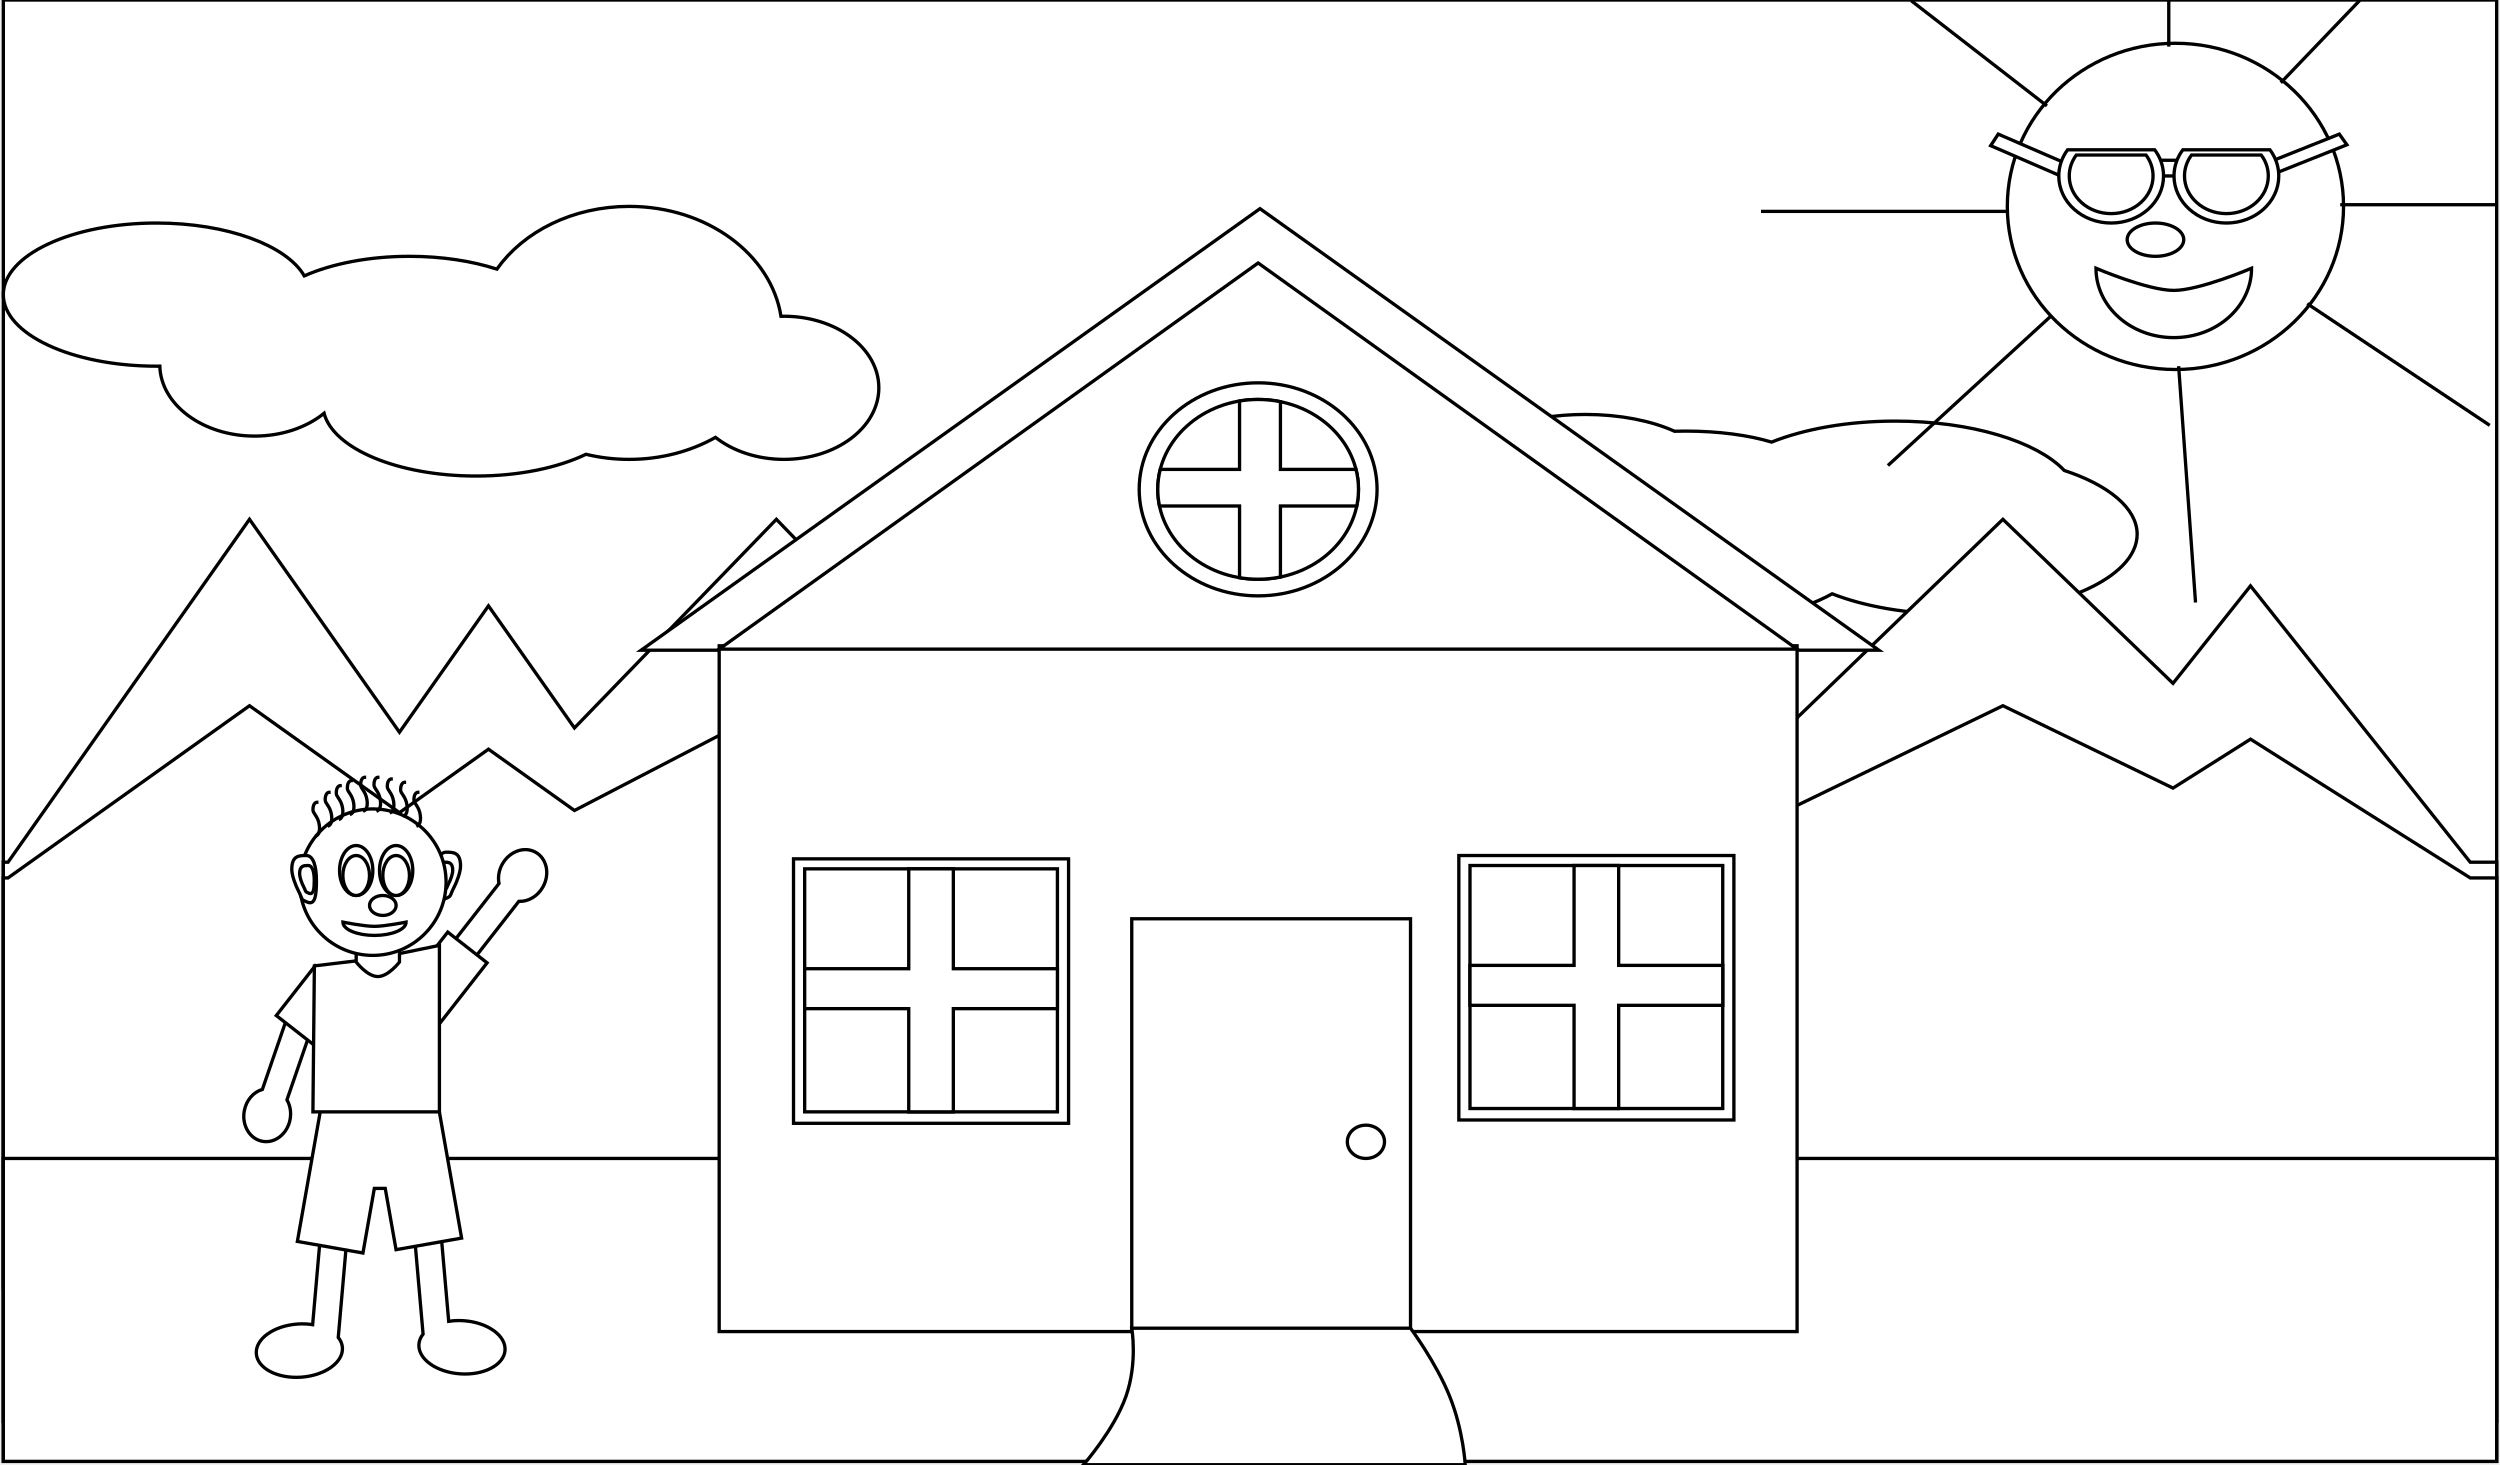
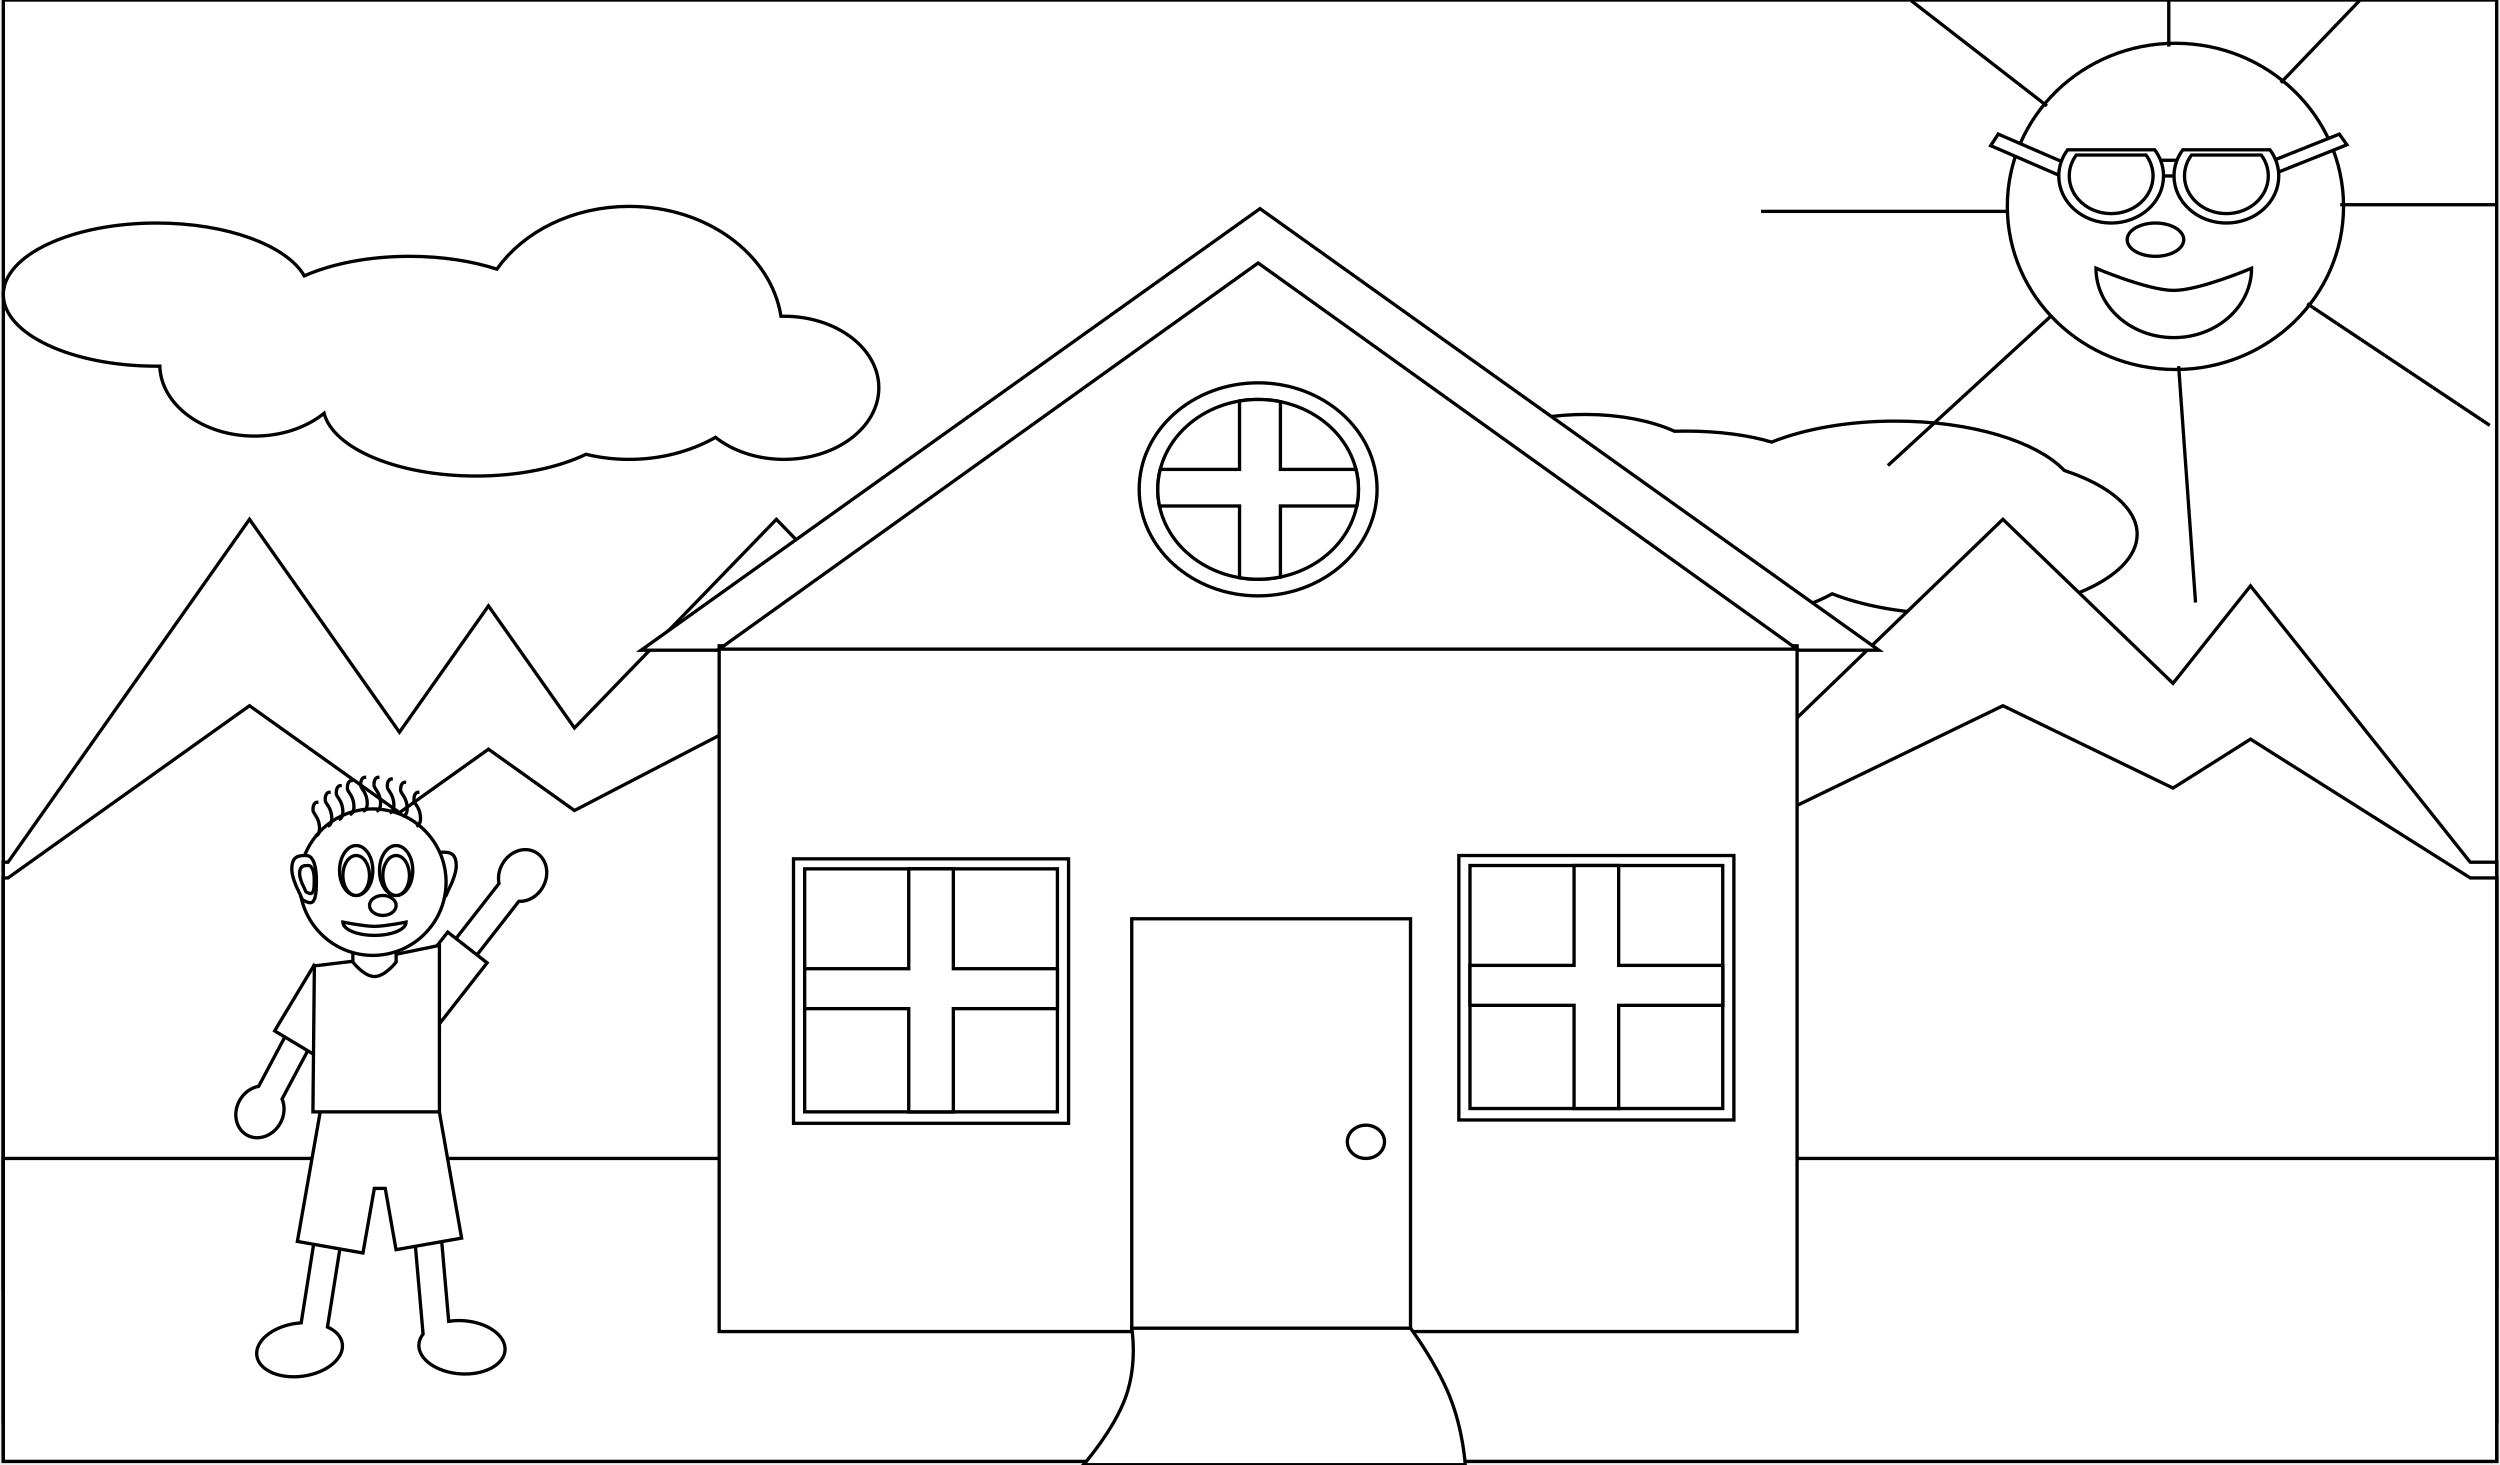
<svg xmlns="http://www.w3.org/2000/svg" width="751px" height="440px" viewBox="0 0 751 440" version="1.1">
  <defs />
  <g id="Page-1" stroke="none" stroke-width="1" fill="none" fill-rule="evenodd">
    <g id="mtnHouse" transform="translate(1, 0)" stroke="#000000">
      <rect id="back" fill="#FFFFFF" x="0" y="0" width="749" height="439" />
      <path d="M213.938,131.387 C206.553,135.56 197.622,138 188,138 C183.494,138 179.139,137.465 175.024,136.467 C166.663,140.496 154.957,143 142,143 C118.521,143 99.151,134.779 96.348,124.159 L96.348,124.159 C91.146,128.368 83.73,131 75.5,131 C59.979,131 47.356,121.64 47.007,109.995 C46.672,109.998 46.337,110 46,110 C20.595,110 0,100.374 0,88.5 C0,76.626 20.595,67 46,67 C67.239,67 85.116,73.728 90.408,82.872 C98.648,79.232 109.766,77 122,77 C131.763,77 140.816,78.422 148.262,80.846 L148.262,80.846 C156.242,69.573 171.051,62 188,62 C211.358,62 230.649,76.382 233.607,95.01 C233.904,95.003 234.201,95 234.5,95 C250.24,95 263,104.626 263,116.5 C263,128.374 250.24,138 234.5,138 C226.419,138 219.124,135.463 213.938,131.387 Z" id="Cloud" fill="#FFFFFF" />
      <path d="M549.387,178.381 C539.321,183.936 523.748,187.5 506.268,187.5 C481.416,187.5 460.418,180.296 453.623,170.41 L453.623,170.41 C434.401,169.515 419.401,162.062 419.401,153 C419.401,146.577 426.937,140.962 438.171,137.918 C442.176,130.222 457.255,124.5 475.244,124.5 C485.683,124.5 495.141,126.427 502.025,129.548 L502.025,129.548 C503.131,129.516 504.25,129.5 505.381,129.5 C515.339,129.5 524.404,130.752 531.194,132.803 L531.194,132.803 C540.972,128.889 554.005,126.5 568.316,126.5 C591.232,126.5 610.873,132.626 619.12,141.332 C632.41,145.713 641,152.668 641,160.5 C641,173.755 616.395,184.5 586.043,184.5 C571.959,184.5 559.112,182.186 549.387,178.381 Z" id="Cloud" fill="#FFFFFF" />
      <g id="Mountains" transform="translate(0, 156)" fill="#FFFFFF">
        <path d="M1.409,103 L73.949,0 L118.997,63.965 L145.735,26 L171.564,62.675 L232.225,0 L309.012,79.338 L389.203,14 L466.467,76.953 L466.467,76.953 L503.802,30 L532.342,65.893 L600.67,0 L651.77,49.279 L675.051,20 L741.049,103 L749,103 L749,231 L0,231 L0,103 L1.409,103 Z" />
        <path d="M749,163.5 L749,107.723 L741.049,107.723 L675.051,66.043 L651.77,80.746 L600.67,56 L532.342,89.089 L503.802,71.065 L466.467,94.643 L466.467,94.643 L389.203,63.03 L309.012,95.841 L232.225,56 L171.564,87.473 L145.735,69.056 L118.997,88.121 L73.949,56 L1.409,107.723 L1.409,107.723 L0,107.723 L0,163.5 L0,271 L749,271 L749,163.5 Z" id="Mountains-Copy" />
      </g>
      <g id="House" transform="translate(0, 62)" fill="#FFFFFF">
        <rect id="Rectangle-15" x="0" y="286" width="749" height="91" />
        <polygon id="Triangle-11-Copy" points="377.5 0.682 563.406 133.318 191.594 133.318 " />
        <rect id="Rectangle-50" x="215.042" y="132" width="323.8" height="206" />
        <polygon id="Triangle-11" points="376.942 17 538.841 133 215.042 133 " />
        <g id="Rectangle-50-Copy-+-Oval-1" transform="translate(338.979, 214)">
          <rect id="Rectangle-50-Copy" x="0" y="0" width="83.741" height="124" />
          <ellipse id="Oval-1" cx="70.343" cy="67" rx="5.583" ry="5" />
        </g>
        <g id="Oval-2-Copy-3-+-Oval-2-+-Path" transform="translate(341.2121, 53)">
          <ellipse id="Oval-2-Copy-3" cx="35.73" cy="32" rx="35.73" ry="32" />
          <ellipse id="Oval-2" cx="35.73" cy="32" rx="30.147" ry="27" />
          <path d="M6.33,26 L30.147,26 L30.147,5.462 C31.956,5.159 33.822,5 35.73,5 C38.032,5 40.274,5.231 42.429,5.669 L42.429,5.669 L42.429,26 L65.129,26 C65.618,27.93 65.876,29.938 65.876,32 C65.876,33.708 65.699,35.38 65.361,37 L42.429,37 L42.429,58.331 C40.274,58.769 38.032,59 35.73,59 C33.822,59 31.956,58.841 30.147,58.538 L30.147,37 L6.099,37 C5.76,35.38 5.583,33.708 5.583,32 C5.583,29.938 5.841,27.93 6.33,26 Z" id="Path" />
        </g>
        <g id="Rectangle-5-Copy-+-Rectangle-5-+-Rectangle-6" transform="translate(237.373, 196)">
          <rect id="Rectangle-5-Copy" x="0" y="0" width="82.625" height="79.441" />
          <rect id="Rectangle-5" x="3.35" y="3" width="75.925" height="73" />
          <path d="M48.012,33 L48.012,3 L34.613,3 L34.613,33 L3.35,33 L3.35,45 L34.613,45 L34.613,76 L48.012,76 L48.012,45 L79.275,45 L79.275,33 L48.012,33 Z" id="Rectangle-6" />
        </g>
        <g id="Rectangle-5-Copy-+-Rectangle-5-+-Rectangle-6-Copy" transform="translate(437.2354, 195)">
          <rect id="Rectangle-5-Copy" x="0" y="0" width="82.625" height="79.441" />
          <rect id="Rectangle-5" x="3.35" y="3" width="75.925" height="73" />
          <path d="M48.012,33 L48.012,3 L34.613,3 L34.613,33 L3.35,33 L3.35,45 L34.613,45 L34.613,76 L48.012,76 L48.012,45 L79.275,45 L79.275,33 L48.012,33 Z" id="Rectangle-6" />
        </g>
        <path d="M337.223,357.5 C340.806,347.371 338.979,337 338.979,337 L422.72,337 C422.72,337 430.396,347.27 434.496,357.5 C438.596,367.73 439.152,378 439.152,378 L324.476,378 C324.476,378 333.64,367.629 337.223,357.5 Z" id="Rectangle-15" />
      </g>
-       <g id="Guy" transform="translate(64, 233)">
-         <path d="M90.854,37.77 L77.393,55 L71.089,50.075 L84.898,32.4 C84.538,30.556 84.835,28.488 85.878,26.606 C88.02,22.742 92.497,21.129 95.878,23.003 C99.26,24.877 100.264,29.529 98.122,33.394 C96.524,36.276 93.627,37.907 90.854,37.77 Z" id="Rectangle-18-Copy-2" fill="#FFFFFF" />
-         <path d="M24.605,90.77 L11.144,108 L4.84,103.075 L18.649,85.4 C18.289,83.556 18.586,81.488 19.629,79.606 C21.771,75.742 26.249,74.129 29.63,76.003 C33.011,77.877 34.016,82.529 31.874,86.394 C30.276,89.276 27.378,90.907 24.605,90.77 Z" id="Rectangle-18-Copy-3" fill="#FFFFFF" transform="translate(18.92007, 91.61085) scale(-1, -1) rotate(-19) translate(-18.92007, -91.61085) " />
-         <path d="M35.915,154.368 L13.762,182.723 L7.458,177.798 L31.55,146.962 C31.433,145.796 31.625,144.689 32.165,143.714 C34.307,139.85 41.121,139.531 47.384,143.003 C53.647,146.475 56.988,152.422 54.846,156.286 C52.704,160.15 45.89,160.469 39.627,156.997 C38.236,156.226 36.99,155.333 35.915,154.368 Z" id="Rectangle-18-Copy-4" fill="#FFFFFF" transform="translate(30.85144, 158.6108) scale(-1, -1) rotate(-33) translate(-30.85144, -158.6108) " />
-         <path d="M72.915,153.368 L50.762,181.723 L44.458,176.798 L68.55,145.962 C68.433,144.796 68.625,143.689 69.165,142.714 C71.307,138.85 78.121,138.531 84.384,142.003 C90.647,145.475 93.988,151.422 91.846,155.286 C89.704,159.15 82.89,159.469 76.627,155.997 C75.236,155.226 73.99,154.333 72.915,153.368 Z" id="Rectangle-18-Copy-5" fill="#FFFFFF" transform="translate(67.85144, 157.6108) scale(1, -1) rotate(-33) translate(-67.85144, -157.6108) " />
-         <path d="M50.727,124 L53.972,142.402 L73.668,138.929 L66.028,95.598 L46.332,99.071 L46.342,99.132 L31.972,96.598 L24.332,139.929 L44.028,143.402 L47.449,124 L50.727,124 Z" id="Rectangle-22" fill="#FFFFFF" />
-         <g id="Rectangle-18-+-Rectangle-18-Copy-+-Rectangle-17" transform="translate(17, 47)" fill="#FFFFFF">
-           <rect id="Rectangle-18" transform="translate(51.33048, 13.67958) scale(1, -1) rotate(52) translate(-51.33048, -13.67958) " x="39.83" y="6.18" width="23" height="15" />
-           <rect id="Rectangle-18-Copy" transform="translate(12.75887, 22.2) scale(-1, 1) rotate(52) translate(-12.75887, -22.2) " x="3.259" y="14.7" width="19" height="15" />
-           <path d="M12.437,10.15 L30.37,8 L50,3.995 L50,54 L12,54 L12.437,10.15 Z" id="Rectangle-17" />
+       <g id="Guy" transform="translate(67, 233)">
+         <path d="M87.854,37.77 L74.393,55 L68.089,50.075 L81.898,32.4 C81.538,30.556 81.835,28.488 82.878,26.606 C85.02,22.742 89.497,21.129 92.878,23.003 C96.26,24.877 97.264,29.529 95.122,33.394 C93.524,36.276 90.627,37.907 87.854,37.77 Z" id="rightArm" fill="#FFFFFF" />
+         <path d="M16.737,97.13 L27.335,77.199 L20.271,73.443 L9.697,93.33 C7.436,93.735 5.265,95.253 3.961,97.606 C1.819,101.471 2.824,106.123 6.205,107.997 C9.586,109.871 14.064,108.258 16.206,104.394 C17.537,101.991 17.653,99.285 16.737,97.13 Z" id="leftArm" fill="#FFFFFF" />
+         <path d="M69.915,153.368 L47.762,181.723 L41.458,176.798 L65.55,145.962 C65.433,144.796 65.625,143.689 66.165,142.714 C68.307,138.85 75.121,138.531 81.384,142.003 C87.647,145.475 90.988,151.422 88.846,155.286 C86.704,159.15 79.89,159.469 73.627,155.997 C72.236,155.226 70.99,154.333 69.915,153.368 Z" id="rightLeg" fill="#FFFFFF" transform="translate(64.85144, 157.6108) scale(1, -1) rotate(-33) translate(-64.85144, -157.6108) " />
+         <path d="M34.857,150.508 L20.176,183.484 L12.867,180.23 L27.55,147.252 C27.127,146.938 26.709,146.602 26.299,146.246 C20.895,141.548 18.864,135.036 21.762,131.701 C24.661,128.367 31.392,129.472 36.796,134.17 C42.201,138.868 44.232,145.38 41.333,148.714 C39.902,150.361 37.536,150.925 34.857,150.508 Z" id="leftLeg" fill="#FFFFFF" transform="translate(27.76073, 156.6298) scale(1, -1) rotate(-33) translate(-27.76073, -156.6298) " />
+         <path d="M47.727,124 L50.972,142.402 L70.668,138.929 L63.028,95.598 L43.332,99.071 L43.342,99.132 L28.972,96.598 L21.332,139.929 L41.028,143.402 L44.449,124 L47.727,124 Z" id="Shorts" fill="#FFFFFF" />
+         <g id="Shirt" transform="translate(14, 46)" fill="#FFFFFF">
+           <path d="M50.16,28.359 L64.321,10.235 L52.501,1 L38.34,19.124 L50.16,28.359 L50.16,28.359 Z" id="right" />
+           <path d="M13.358,38.4 L25.203,18.685 L12.346,10.959 L0.5,30.674 L13.358,38.4 L13.358,38.4 Z" id="left" />
+           <path d="M12.437,11.15 L30.37,9 L50,4.995 L50,55 L12,55 L12.437,11.15 Z" id="main" />
        </g>
-         <g id="Head" transform="translate(22, 0)">
-           <g id="Oval-17-Copy-2-+-Oval-17-Copy-3-Copy" transform="translate(29, 42) scale(-1, 1) translate(-29, -42) translate(6, 23)" fill="#FFFFFF">
-             <path d="M2.807,10.952 C3.94,13.078 3.132,13.16 5.44,14.04 C7.747,14.919 8.058,11.684 8.058,7.542 C8.058,3.399 7.209,0 5,0 C2.791,0 0.655,0.021 0.655,4.163 C0.655,5.859 1.673,8.826 2.807,10.952 Z" id="Oval-17-Copy-2" />
-             <path d="M4.279,9.509 C4.953,10.773 4.472,10.821 5.844,11.344 C7.215,11.867 7.4,9.944 7.4,7.482 C7.4,5.02 6.895,3 5.582,3 C4.269,3 3,3.013 3,5.474 C3,6.482 3.605,8.246 4.279,9.509 Z" id="Oval-17-Copy-3" />
-             <path d="M19,28 L32,28 L32,33 C32,33 28.667,37.356 25.5,37.356 C22.333,37.356 19,33 19,33 L19,28 Z" id="Rectangle-16" />
-           </g>
-           <circle id="Oval-12" fill="#FFFFFF" cx="25" cy="32" r="22" />
-           <g id="Oval-12-Copy-+-Oval-12-Copy-2" transform="translate(15, 21)" fill="#FFFFFF">
+         <g id="Head" transform="translate(19, 0)">
+           <path d="M19,51 L32,51 L32,56 C32,56 28.667,60.356 25.5,60.356 C22.333,60.356 19,56 19,56 L19,51 Z" id="neck" fill="#FFFFFF" />
+           <path d="M47.907,33.952 C46.773,36.078 47.581,36.16 45.274,37.04 C42.966,37.919 42.655,34.684 42.655,30.542 C42.655,26.399 43.504,23 45.713,23 C47.922,23 50.058,23.021 50.058,27.163 C50.058,28.859 49.04,31.826 47.907,33.952 L47.907,33.952 Z" id="rightEar" fill="#FFFFFF" />
+           <circle id="head" fill="#FFFFFF" cx="25" cy="32" r="22" />
+           <g id="eye" transform="translate(15, 21)" fill="#FFFFFF">
            <ellipse id="Oval-12-Copy" cx="5" cy="7.5" rx="5" ry="7.5" />
            <ellipse id="Oval-12-Copy-2" cx="5" cy="9" rx="4" ry="6" />
          </g>
-           <ellipse id="Oval-17" fill="#FFFFFF" cx="28" cy="39" rx="4" ry="3" />
-           <g id="Oval-17-Copy-2-+-Oval-17-Copy-3" transform="translate(0, 24)" fill="#FFFFFF">
-             <path d="M2.807,10.952 C3.94,13.078 3.132,13.16 5.44,14.04 C7.747,14.919 8.058,11.684 8.058,7.542 C8.058,3.399 7.209,0 5,0 C2.791,0 0.655,0.021 0.655,4.163 C0.655,5.859 1.673,8.826 2.807,10.952 Z" id="Oval-17-Copy-2" />
-             <path d="M4.279,9.509 C4.953,10.773 4.472,10.821 5.844,11.344 C7.215,11.867 7.4,9.944 7.4,7.482 C7.4,5.02 6.895,3 5.582,3 C4.269,3 3,3.013 3,5.474 C3,6.482 3.605,8.246 4.279,9.509 Z" id="Oval-17-Copy-3" />
+           <ellipse id="nose" fill="#FFFFFF" cx="28" cy="39" rx="4" ry="3" />
+           <g id="leftEar" transform="translate(0, 24)" fill="#FFFFFF">
+             <path d="M2.807,10.952 C3.94,13.078 3.132,13.16 5.44,14.04 C7.747,14.919 8.058,11.684 8.058,7.542 C8.058,3.399 7.209,0 5,0 C2.791,0 0.655,0.021 0.655,4.163 C0.655,5.859 1.673,8.826 2.807,10.952 Z" id="outer" />
+             <path d="M4.279,9.509 C4.953,10.773 4.472,10.821 5.844,11.344 C7.215,11.867 7.4,9.944 7.4,7.482 C7.4,5.02 6.895,3 5.582,3 C4.269,3 3,3.013 3,5.474 C3,6.482 3.605,8.246 4.279,9.509 Z" id="inner" />
          </g>
-           <path d="M25.5,48 C20.253,48 16,46.209 16,44 C16,44 22.311,45.278 25.5,45.278 C28.645,45.278 35,44 35,44 C35,46.209 30.747,48 25.5,48 Z" id="Oval-17-Copy" fill="#FFFFFF" />
-           <g id="Oval-12-Copy-4-+-Oval-12-Copy-3" transform="translate(27, 21)" fill="#FFFFFF">
+           <path d="M25.5,48 C20.253,48 16,46.209 16,44 C16,44 22.311,45.278 25.5,45.278 C28.645,45.278 35,44 35,44 C35,46.209 30.747,48 25.5,48 Z" id="smile" fill="#FFFFFF" />
+           <g id="Eye" transform="translate(27, 21)" fill="#FFFFFF">
            <ellipse id="Oval-12-Copy-4" cx="5" cy="7.5" rx="5" ry="7.5" />
            <ellipse id="Oval-12-Copy-3" cx="5" cy="9" rx="4" ry="6" />
          </g>
-           <path d="M18.5,11.5 C18.5,11.5 19.642,10.933 19.245,8.289 C18.849,5.645 17.34,4.922 17.34,3.773 C17.34,1.533 18.5,1.5 18.5,1.5" id="Line" stroke-linecap="square" />
-           <path d="M22.5,10.5 C22.5,10.5 23.642,9.933 23.245,7.289 C22.849,4.645 21.34,3.922 21.34,2.773 C21.34,0.533 22.5,0.5 22.5,0.5" id="Line-Copy" stroke-linecap="square" />
-           <path d="M26.5,10.5 C26.5,10.5 27.642,9.933 27.245,7.289 C26.849,4.645 25.34,3.922 25.34,2.773 C25.34,0.533 26.5,0.5 26.5,0.5" id="Line-Copy-2" stroke-linecap="square" />
-           <path d="M30.5,11 C30.5,11 31.642,10.433 31.245,7.789 C30.849,5.145 29.34,4.422 29.34,3.273 C29.34,1.033 30.5,1 30.5,1" id="Line-Copy-3" stroke-linecap="square" />
-           <path d="M34.5,12 C34.5,12 35.642,11.433 35.245,8.789 C34.849,6.145 33.34,5.422 33.34,4.273 C33.34,2.033 34.5,2 34.5,2" id="Line-Copy-4" stroke-linecap="square" />
-           <path d="M38.5,15 C38.5,15 39.642,14.433 39.245,11.789 C38.849,9.145 37.34,8.422 37.34,7.273 C37.34,5.033 38.5,5 38.5,5" id="Line-Copy-5" stroke-linecap="square" />
-           <path d="M8.17,18 C8.17,18 9.312,17.433 8.915,14.789 C8.518,12.145 7.01,11.422 7.01,10.273 C7.01,8.033 8.17,8 8.17,8" id="Line-Copy-8" stroke-linecap="square" />
-           <path d="M15.171,13 C15.171,13 16.313,12.433 15.916,9.789 C15.519,7.145 14.011,6.422 14.011,5.273 C14.011,3.033 15.171,3 15.171,3" id="Line-Copy-6" stroke-linecap="square" />
-           <path d="M11.842,15 C11.842,15 12.984,14.433 12.587,11.789 C12.19,9.145 10.682,8.422 10.682,7.273 C10.682,5.033 11.842,5 11.842,5" id="Line-Copy-7" stroke-linecap="square" />
+           <g id="Hair" transform="translate(7, 0)" stroke-linecap="square">
+             <path d="M11.5,11.5 C11.5,11.5 12.642,10.933 12.245,8.289 C11.849,5.645 10.34,4.922 10.34,3.773 C10.34,1.533 11.5,1.5 11.5,1.5" id="Line" />
+             <path d="M15.5,10.5 C15.5,10.5 16.642,9.933 16.245,7.289 C15.849,4.645 14.34,3.922 14.34,2.773 C14.34,0.533 15.5,0.5 15.5,0.5" id="Line-Copy" />
+             <path d="M19.5,10.5 C19.5,10.5 20.642,9.933 20.245,7.289 C19.849,4.645 18.34,3.922 18.34,2.773 C18.34,0.533 19.5,0.5 19.5,0.5" id="Line-Copy-2" />
+             <path d="M23.5,11 C23.5,11 24.642,10.433 24.245,7.789 C23.849,5.145 22.34,4.422 22.34,3.273 C22.34,1.033 23.5,1 23.5,1" id="Line-Copy-3" />
+             <path d="M27.5,12 C27.5,12 28.642,11.433 28.245,8.789 C27.849,6.145 26.34,5.422 26.34,4.273 C26.34,2.033 27.5,2 27.5,2" id="Line-Copy-4" />
+             <path d="M31.5,15 C31.5,15 32.642,14.433 32.245,11.789 C31.849,9.145 30.34,8.422 30.34,7.273 C30.34,5.033 31.5,5 31.5,5" id="Line-Copy-5" />
+             <path d="M1.17,18 C1.17,18 2.312,17.433 1.915,14.789 C1.518,12.145 0.01,11.422 0.01,10.273 C0.01,8.033 1.17,8 1.17,8" id="Line-Copy-8" />
+             <path d="M8.171,13 C8.171,13 9.313,12.433 8.916,9.789 C8.519,7.145 7.011,6.422 7.011,5.273 C7.011,3.033 8.171,3 8.171,3" id="Line-Copy-6" />
+             <path d="M4.842,15 C4.842,15 5.984,14.433 5.587,11.789 C5.19,9.145 3.682,8.422 3.682,7.273 C3.682,5.033 4.842,5 4.842,5" id="Line-Copy-7" />
+           </g>
        </g>
      </g>
      <path d="M614.5,95.5 L566.5,139.5" id="Line" stroke-linecap="square" />
      <path d="M601.5,63.5 L528.5,63.5" id="Line" stroke-linecap="square" />
      <ellipse id="Oval-32" fill="#FFFFFF" cx="652.5" cy="62" rx="50.5" ry="49" />
      <g id="SunGlasses" transform="translate(597, 40)" fill="#FFFFFF">
        <path d="M83.397,8.795 L104.731,0.286 L107,3.486 L85.666,11.996 L83.397,8.795 L83.397,8.795 Z" id="Rectangle-35" />
        <path d="M23.603,9.522 L2.269,0.286 L0,3.76 L21.334,12.996 L23.603,9.522 L23.603,9.522 Z" id="Rectangle-35-Copy" />
        <rect id="Rectangle-34" x="50.353" y="8.143" width="6.294" height="4.714" />
        <path d="M49.277,5 C50.95,7.247 51.926,9.95 51.926,12.857 C51.926,20.668 44.882,27 36.191,27 C27.501,27 20.456,20.668 20.456,12.857 C20.456,9.95 21.432,7.247 23.106,5 L49.277,5 Z" id="Oval-33" />
        <path d="M83.894,5 C85.568,7.247 86.544,9.95 86.544,12.857 C86.544,20.668 79.499,27 70.809,27 C62.118,27 55.074,20.668 55.074,12.857 C55.074,9.95 56.05,7.247 57.723,5 L83.894,5 Z" id="Oval-33-Copy" />
        <path d="M81.277,6.571 C82.616,8.369 83.397,10.531 83.397,12.857 C83.397,19.106 77.761,24.171 70.809,24.171 C63.857,24.171 58.221,19.106 58.221,12.857 C58.221,10.531 59.001,8.369 60.34,6.571 L81.277,6.571 Z" id="Oval-33-Copy-2" />
        <path d="M46.66,6.571 C47.999,8.369 48.779,10.531 48.779,12.857 C48.779,19.106 43.143,24.171 36.191,24.171 C29.239,24.171 23.603,19.106 23.603,12.857 C23.603,10.531 24.384,8.369 25.723,6.571 L46.66,6.571 Z" id="Oval-33-Copy-3" />
      </g>
      <g id="Sun" transform="translate(573, 0)">
        <path d="M79,101.42 C66.093,101.42 55.63,92.09 55.63,80.58 C55.63,80.58 71.156,87.239 79,87.239 C86.736,87.239 102.37,80.58 102.37,80.58 C102.37,92.09 91.907,101.42 79,101.42 Z" id="Smile" fill="#FFFFFF" />
        <ellipse id="Oval-37" fill="#FFFFFF" cx="73.5" cy="72" rx="8.5" ry="5" />
        <path d="M40.5,31.5 L0.5,0.5" id="Line" stroke-linecap="square" />
        <path d="M77.5,13.5 L77.5,0.5" id="Line" stroke-linecap="square" />
        <path d="M111.5,24.5 L134.5,0.5" id="Line" stroke-linecap="square" />
        <path d="M129.5,61.5 L175.5,61.5" id="Line" stroke-linecap="square" />
        <path d="M119.5,91.5 L173.5,127.5" id="Line" stroke-linecap="square" />
        <path d="M80.5,110.5 L85.5,180.5" id="Line" stroke-linecap="square" />
      </g>
    </g>
  </g>
</svg>
